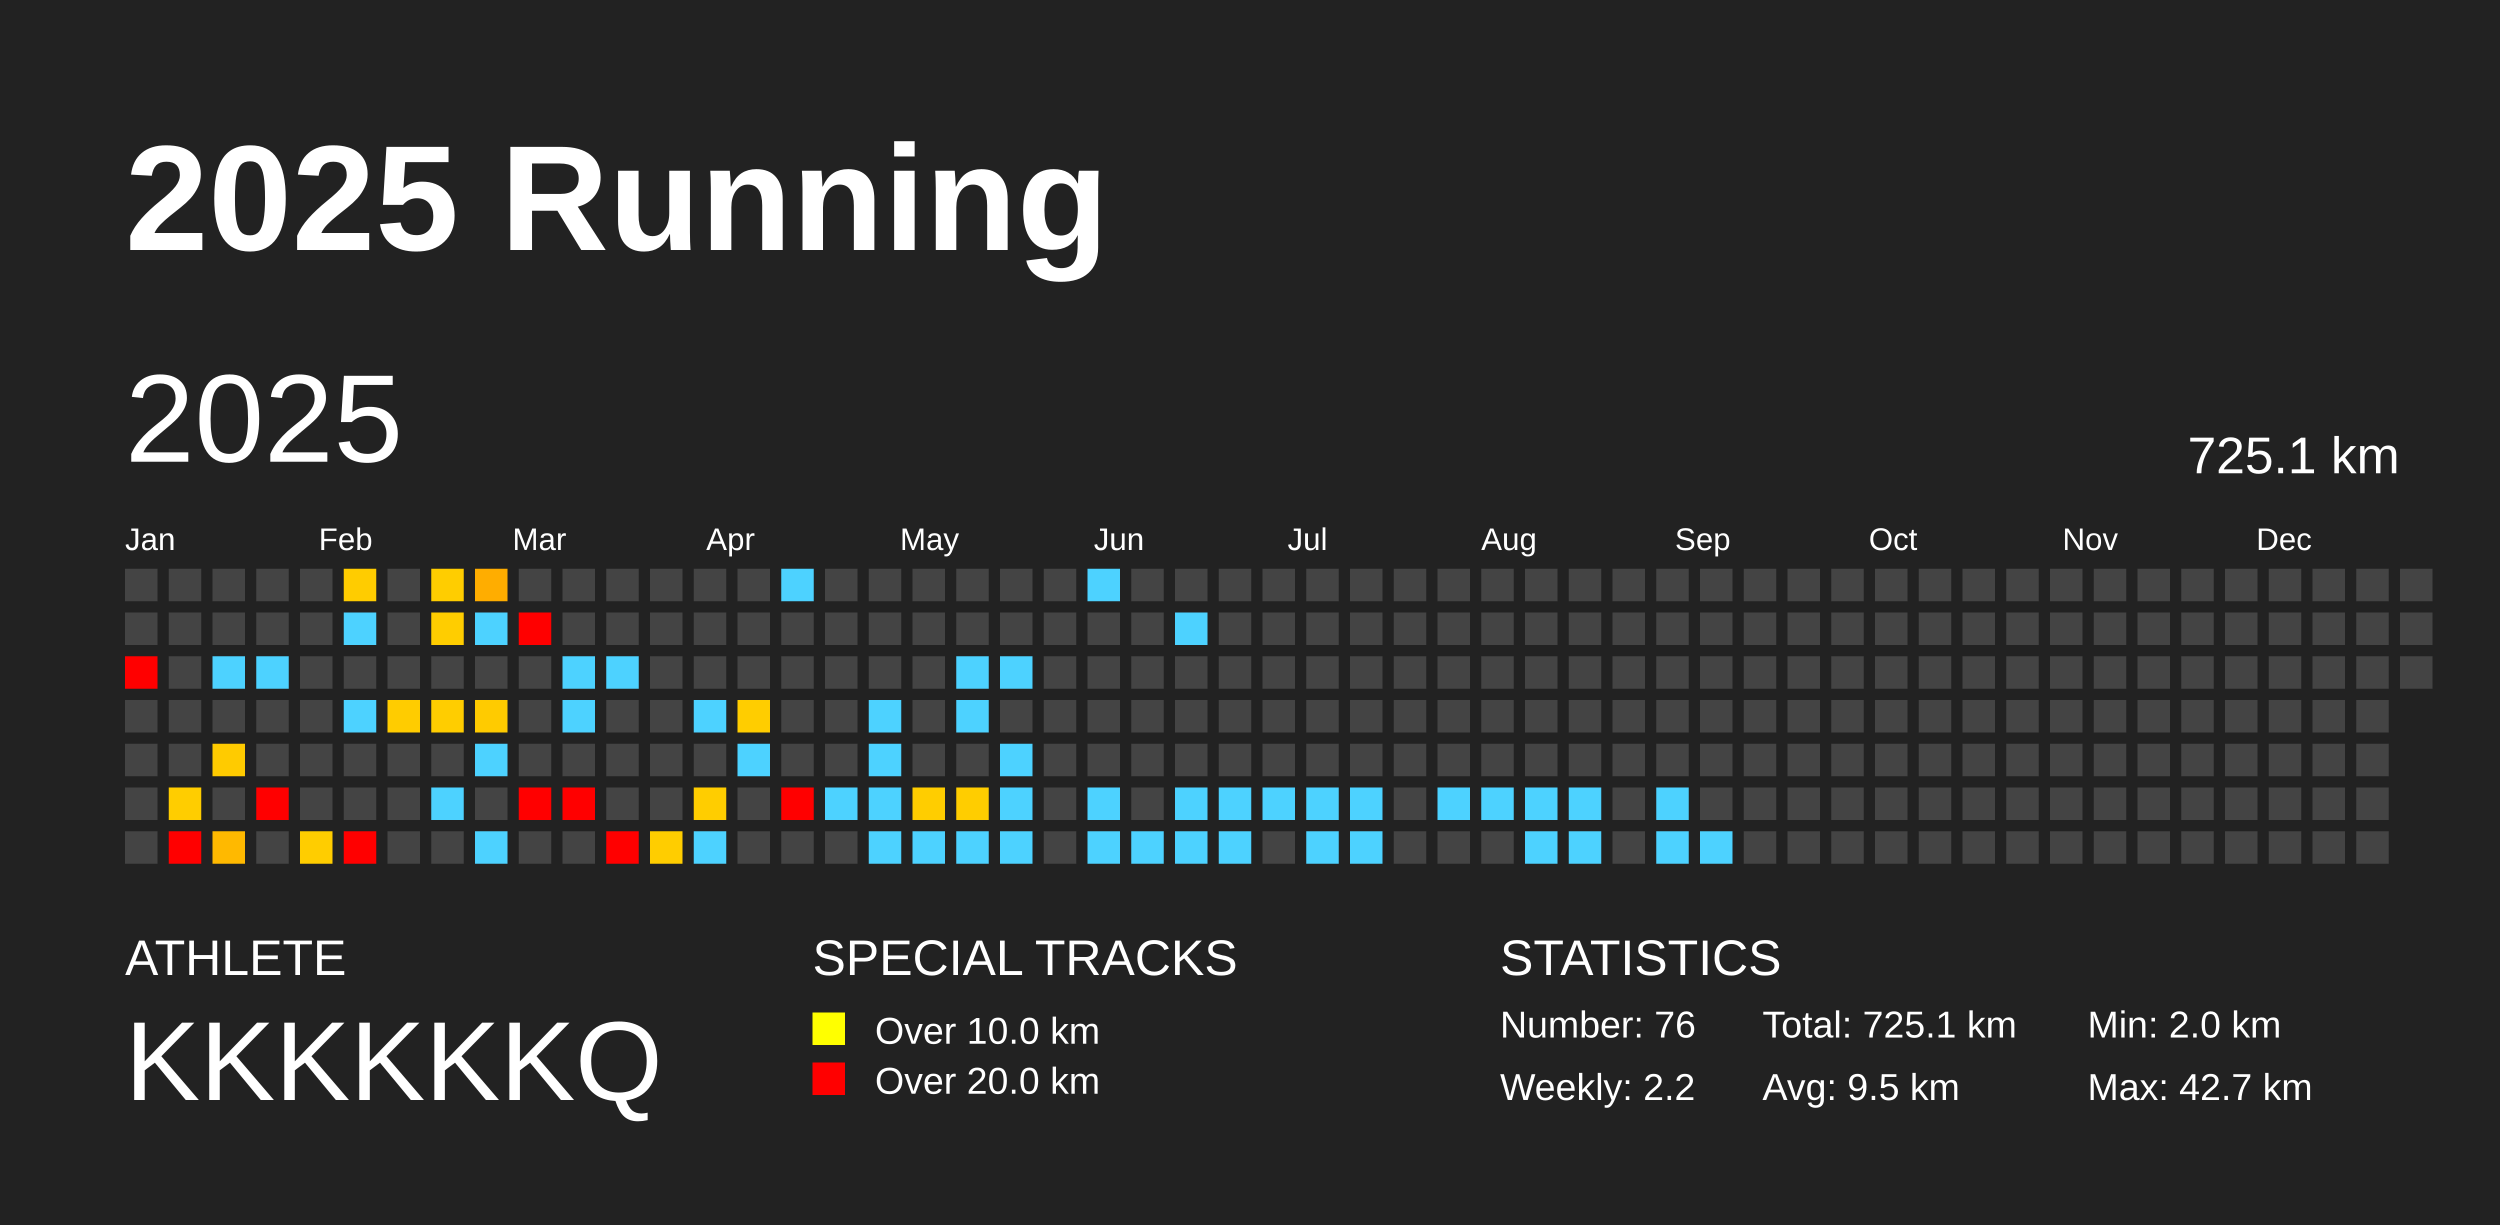
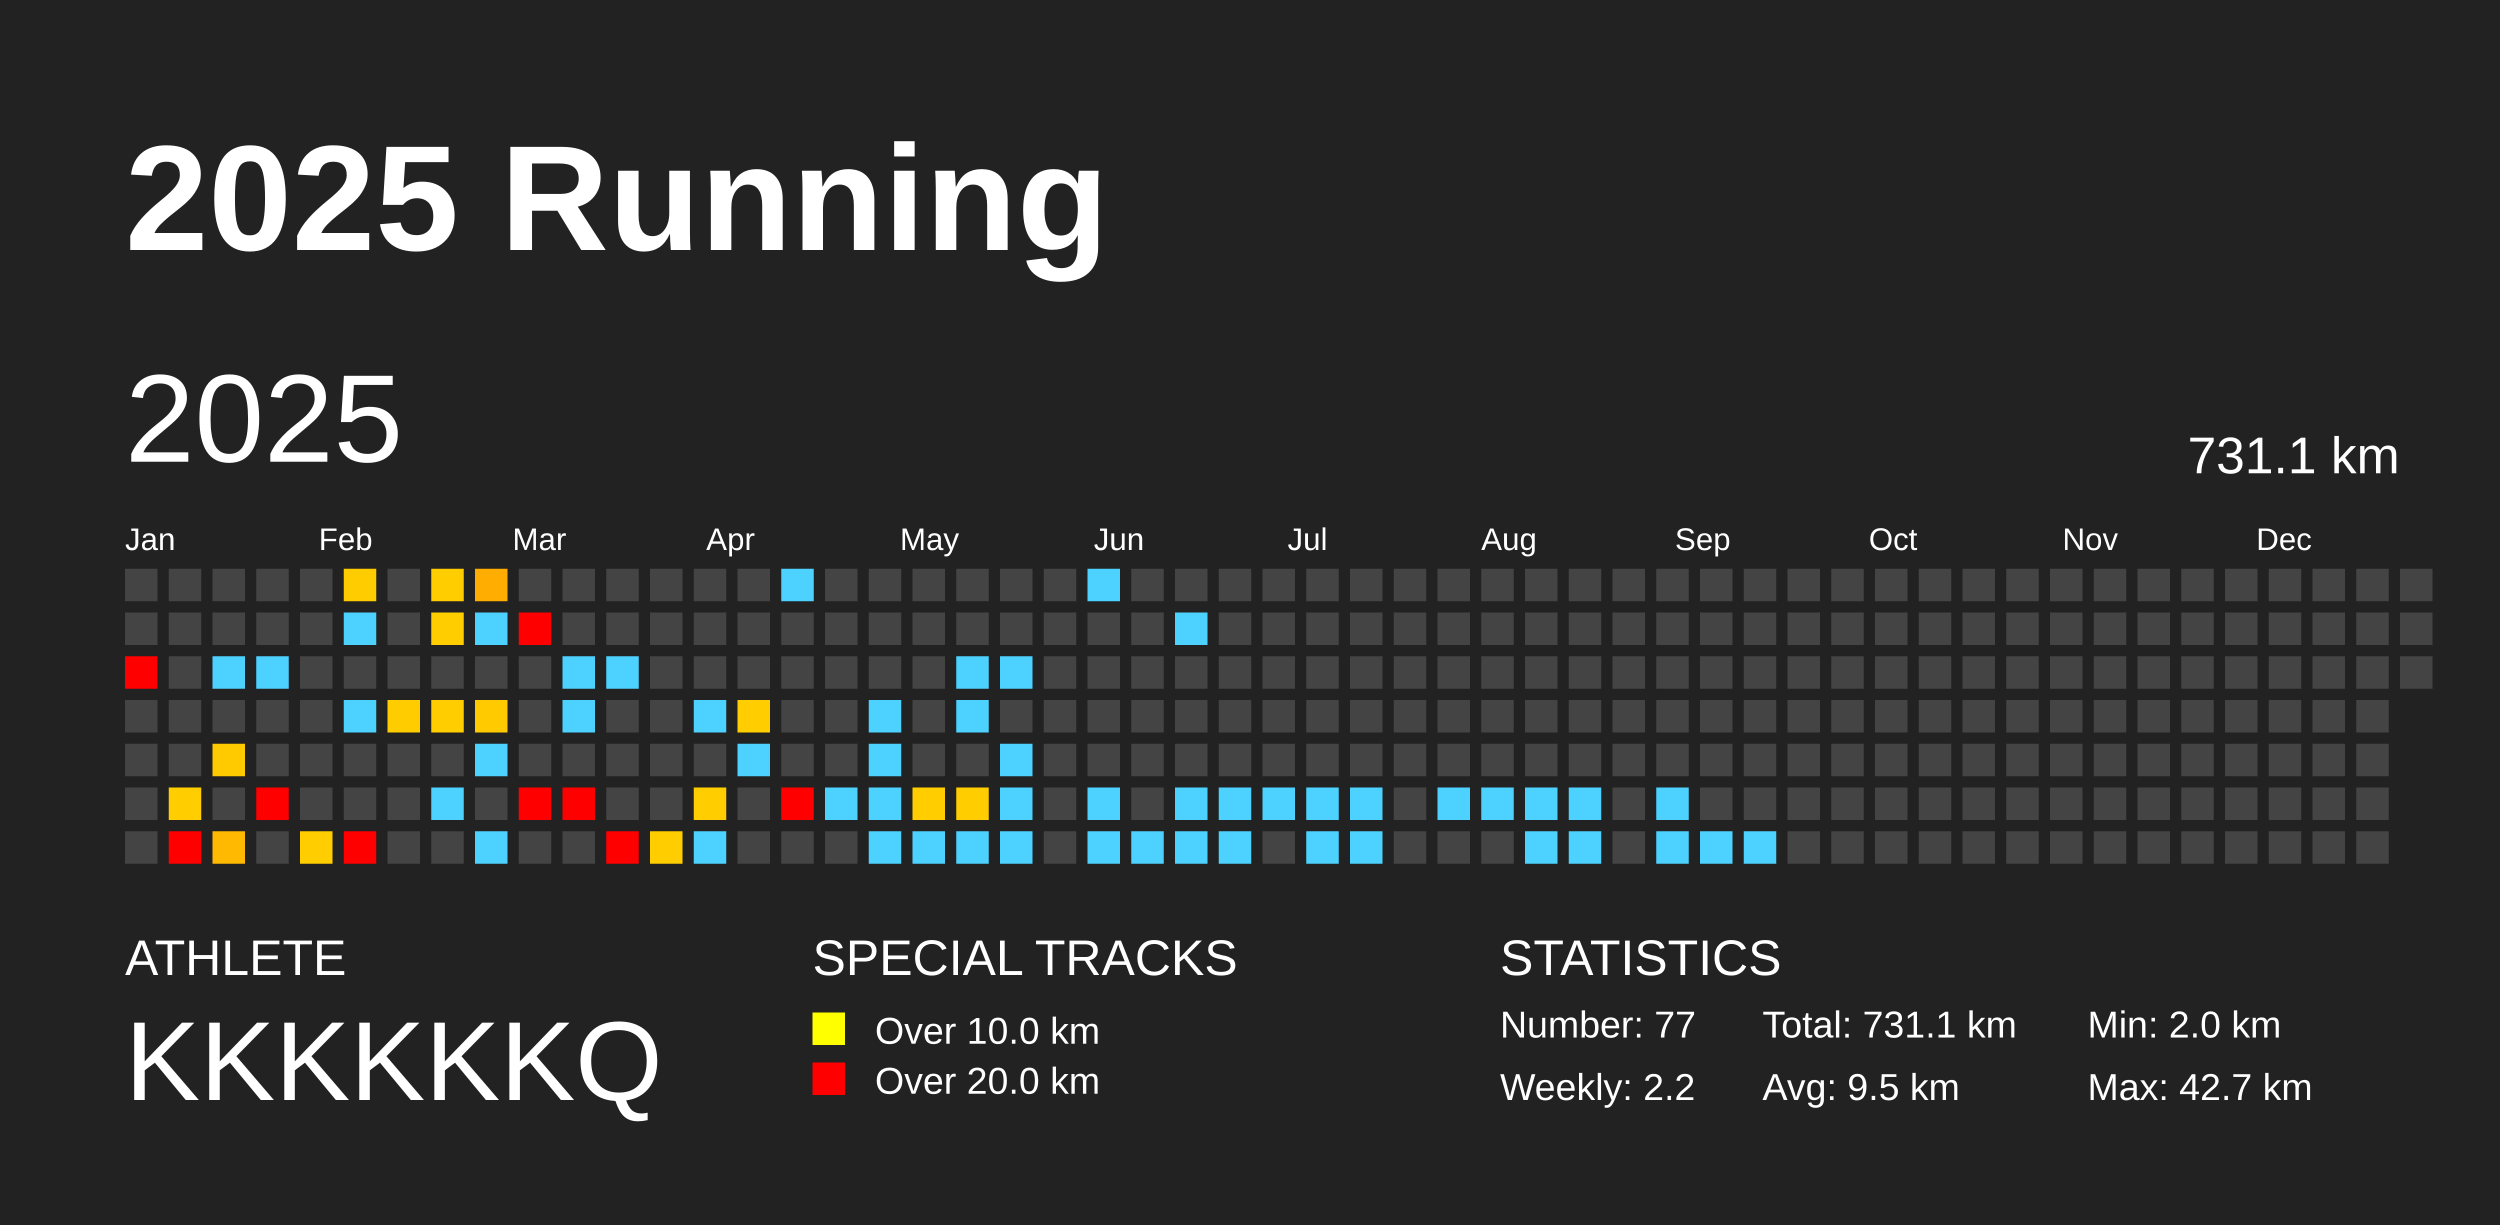
<svg xmlns="http://www.w3.org/2000/svg" baseProfile="full" height="98mm" version="1.1" viewBox="0,0,200,98" width="200mm">
  <defs />
  <rect fill="#222222" height="98" width="200" x="0" y="0" />
  <text fill="#FFFFFF" style="font-size:12px; font-family:Arial; font-weight:bold;" x="10" y="20">2025 Running</text>
  <text fill="#FFFFFF" style="font-size:4px; font-family:Arial" x="10" y="78">ATHLETE</text>
  <text fill="#FFFFFF" style="font-size:9px; font-family:Arial" x="10" y="88">KKKKKKQ</text>
  <text fill="#FFFFFF" style="font-size:4px; font-family:Arial" x="65" y="78">SPECIAL TRACKS</text>
  <rect fill="yellow" height="2.6" width="2.6" x="65" y="81" />
  <text fill="#FFFFFF" style="font-size:3px; font-family:Arial" x="70" y="83.5">Over 10.0 km</text>
  <rect fill="red" height="2.6" width="2.6" x="65" y="85" />
  <text fill="#FFFFFF" style="font-size:3px; font-family:Arial" x="70" y="87.5">Over 20.0 km</text>
  <text fill="#FFFFFF" style="font-size:4px; font-family:Arial" x="120" y="78">STATISTICS</text>
-   <text fill="#FFFFFF" style="font-size:3px; font-family:Arial" x="120" y="83">Number: 76</text>
+   <text fill="#FFFFFF" style="font-size:3px; font-family:Arial" x="120" y="83">Number: 77</text>
  <text fill="#FFFFFF" style="font-size:3px; font-family:Arial" x="120" y="88">Weekly: 2.2</text>
-   <text fill="#FFFFFF" style="font-size:3px; font-family:Arial" x="141" y="83">Total: 725.1 km</text>
+   <text fill="#FFFFFF" style="font-size:3px; font-family:Arial" x="141" y="83">Total: 731.1 km</text>
  <text fill="#FFFFFF" style="font-size:3px; font-family:Arial" x="141" y="88">Avg: 9.5 km</text>
  <text fill="#FFFFFF" style="font-size:3px; font-family:Arial" x="167" y="83">Min: 2.0 km</text>
  <text fill="#FFFFFF" style="font-size:3px; font-family:Arial" x="167" y="88">Max: 42.7 km</text>
  <text dominant-baseline="hanging" fill="#FFFFFF" style="font-size:10.0px; font-family:Arial;" x="10" y="30">2025</text>
-   <text dominant-baseline="hanging" fill="#FFFFFF" style="font-size:4.125px; font-family:Arial;" x="175" y="35">725.1 km</text>
+   <text dominant-baseline="hanging" fill="#FFFFFF" style="font-size:4.125px; font-family:Arial;" x="175" y="35">731.1 km</text>
  <text fill="#FFFFFF" style="font-size:2.5px; font-family:Arial" x="10.0" y="44">Jan</text>
  <text fill="#FFFFFF" style="font-size:2.5px; font-family:Arial" x="25.5" y="44">Feb</text>
  <text fill="#FFFFFF" style="font-size:2.5px; font-family:Arial" x="41.0" y="44">Mar</text>
  <text fill="#FFFFFF" style="font-size:2.5px; font-family:Arial" x="56.5" y="44">Apr</text>
  <text fill="#FFFFFF" style="font-size:2.5px; font-family:Arial" x="72.0" y="44">May</text>
  <text fill="#FFFFFF" style="font-size:2.5px; font-family:Arial" x="87.5" y="44">Jun</text>
  <text fill="#FFFFFF" style="font-size:2.5px; font-family:Arial" x="103.0" y="44">Jul</text>
  <text fill="#FFFFFF" style="font-size:2.5px; font-family:Arial" x="118.5" y="44">Aug</text>
  <text fill="#FFFFFF" style="font-size:2.5px; font-family:Arial" x="134.0" y="44">Sep</text>
  <text fill="#FFFFFF" style="font-size:2.5px; font-family:Arial" x="149.5" y="44">Oct</text>
  <text fill="#FFFFFF" style="font-size:2.5px; font-family:Arial" x="165.0" y="44">Nov</text>
  <text fill="#FFFFFF" style="font-size:2.5px; font-family:Arial" x="180.5" y="44">Dec</text>
  <rect fill="#444444" height="2.6" width="2.6" x="10.0" y="45.5" />
  <rect fill="#444444" height="2.6" width="2.6" x="10.0" y="49.0" />
  <rect fill="red" height="2.6" width="2.6" x="10.0" y="52.5" />
  <rect fill="#444444" height="2.6" width="2.6" x="10.0" y="56.0" />
  <rect fill="#444444" height="2.6" width="2.6" x="10.0" y="59.5" />
  <rect fill="#444444" height="2.6" width="2.6" x="10.0" y="63.0" />
  <rect fill="#444444" height="2.6" width="2.6" x="10.0" y="66.5" />
  <rect fill="#444444" height="2.6" width="2.6" x="13.5" y="45.5" />
  <rect fill="#444444" height="2.6" width="2.6" x="13.5" y="49.0" />
  <rect fill="#444444" height="2.6" width="2.6" x="13.5" y="52.5" />
  <rect fill="#444444" height="2.6" width="2.6" x="13.5" y="56.0" />
  <rect fill="#444444" height="2.6" width="2.6" x="13.5" y="59.5" />
  <rect fill="#ffcd00" height="2.6" width="2.6" x="13.5" y="63.0" />
  <rect fill="red" height="2.6" width="2.6" x="13.5" y="66.5" />
  <rect fill="#444444" height="2.6" width="2.6" x="17.0" y="45.5" />
  <rect fill="#444444" height="2.6" width="2.6" x="17.0" y="49.0" />
  <rect fill="#4dd2ff" height="2.6" width="2.6" x="17.0" y="52.5" />
  <rect fill="#444444" height="2.6" width="2.6" x="17.0" y="56.0" />
  <rect fill="#ffcb00" height="2.6" width="2.6" x="17.0" y="59.5" />
  <rect fill="#444444" height="2.6" width="2.6" x="17.0" y="63.0" />
  <rect fill="#ffb900" height="2.6" width="2.6" x="17.0" y="66.5" />
  <rect fill="#444444" height="2.6" width="2.6" x="20.5" y="45.5" />
  <rect fill="#444444" height="2.6" width="2.6" x="20.5" y="49.0" />
  <rect fill="#4dd2ff" height="2.6" width="2.6" x="20.5" y="52.5" />
  <rect fill="#444444" height="2.6" width="2.6" x="20.5" y="56.0" />
  <rect fill="#444444" height="2.6" width="2.6" x="20.5" y="59.5" />
  <rect fill="red" height="2.6" width="2.6" x="20.5" y="63.0" />
  <rect fill="#444444" height="2.6" width="2.6" x="20.5" y="66.5" />
  <rect fill="#444444" height="2.6" width="2.6" x="24.0" y="45.5" />
  <rect fill="#444444" height="2.6" width="2.6" x="24.0" y="49.0" />
  <rect fill="#444444" height="2.6" width="2.6" x="24.0" y="52.5" />
  <rect fill="#444444" height="2.6" width="2.6" x="24.0" y="56.0" />
  <rect fill="#444444" height="2.6" width="2.6" x="24.0" y="59.5" />
  <rect fill="#444444" height="2.6" width="2.6" x="24.0" y="63.0" />
  <rect fill="#ffcd00" height="2.6" width="2.6" x="24.0" y="66.5" />
  <rect fill="#ffcc00" height="2.6" width="2.6" x="27.5" y="45.5" />
  <rect fill="#4dd2ff" height="2.6" width="2.6" x="27.5" y="49.0" />
  <rect fill="#444444" height="2.6" width="2.6" x="27.5" y="52.5" />
  <rect fill="#4dd2ff" height="2.6" width="2.6" x="27.5" y="56.0" />
  <rect fill="#444444" height="2.6" width="2.6" x="27.5" y="59.5" />
  <rect fill="#444444" height="2.6" width="2.6" x="27.5" y="63.0" />
  <rect fill="red" height="2.6" width="2.6" x="27.5" y="66.5" />
  <rect fill="#444444" height="2.6" width="2.6" x="31.0" y="45.5" />
  <rect fill="#444444" height="2.6" width="2.6" x="31.0" y="49.0" />
  <rect fill="#444444" height="2.6" width="2.6" x="31.0" y="52.5" />
  <rect fill="#ffcc00" height="2.6" width="2.6" x="31.0" y="56.0" />
  <rect fill="#444444" height="2.6" width="2.6" x="31.0" y="59.5" />
  <rect fill="#444444" height="2.6" width="2.6" x="31.0" y="63.0" />
  <rect fill="#444444" height="2.6" width="2.6" x="31.0" y="66.5" />
  <rect fill="#ffcd00" height="2.6" width="2.6" x="34.5" y="45.5" />
  <rect fill="#ffcd00" height="2.6" width="2.6" x="34.5" y="49.0" />
  <rect fill="#444444" height="2.6" width="2.6" x="34.5" y="52.5" />
  <rect fill="#ffcd00" height="2.6" width="2.6" x="34.5" y="56.0" />
  <rect fill="#444444" height="2.6" width="2.6" x="34.5" y="59.5" />
  <rect fill="#4dd2ff" height="2.6" width="2.6" x="34.5" y="63.0" />
  <rect fill="#444444" height="2.6" width="2.6" x="34.5" y="66.5" />
  <rect fill="#ffad00" height="2.6" width="2.6" x="38.0" y="45.5" />
  <rect fill="#4dd2ff" height="2.6" width="2.6" x="38.0" y="49.0" />
  <rect fill="#444444" height="2.6" width="2.6" x="38.0" y="52.5" />
  <rect fill="#ffcb00" height="2.6" width="2.6" x="38.0" y="56.0" />
  <rect fill="#4dd2ff" height="2.6" width="2.6" x="38.0" y="59.5" />
  <rect fill="#444444" height="2.6" width="2.6" x="38.0" y="63.0" />
  <rect fill="#4dd2ff" height="2.6" width="2.6" x="38.0" y="66.5" />
  <rect fill="#444444" height="2.6" width="2.6" x="41.5" y="45.5" />
  <rect fill="red" height="2.6" width="2.6" x="41.5" y="49.0" />
  <rect fill="#444444" height="2.6" width="2.6" x="41.5" y="52.5" />
  <rect fill="#444444" height="2.6" width="2.6" x="41.5" y="56.0" />
  <rect fill="#444444" height="2.6" width="2.6" x="41.5" y="59.5" />
  <rect fill="red" height="2.6" width="2.6" x="41.5" y="63.0" />
  <rect fill="#444444" height="2.6" width="2.6" x="41.5" y="66.5" />
  <rect fill="#444444" height="2.6" width="2.6" x="45.0" y="45.5" />
  <rect fill="#444444" height="2.6" width="2.6" x="45.0" y="49.0" />
  <rect fill="#4dd2ff" height="2.6" width="2.6" x="45.0" y="52.5" />
  <rect fill="#4dd2ff" height="2.6" width="2.6" x="45.0" y="56.0" />
  <rect fill="#444444" height="2.6" width="2.6" x="45.0" y="59.5" />
  <rect fill="red" height="2.6" width="2.6" x="45.0" y="63.0" />
  <rect fill="#444444" height="2.6" width="2.6" x="45.0" y="66.5" />
  <rect fill="#444444" height="2.6" width="2.6" x="48.5" y="45.5" />
  <rect fill="#444444" height="2.6" width="2.6" x="48.5" y="49.0" />
  <rect fill="#4dd2ff" height="2.6" width="2.6" x="48.5" y="52.5" />
  <rect fill="#444444" height="2.6" width="2.6" x="48.5" y="56.0" />
  <rect fill="#444444" height="2.6" width="2.6" x="48.5" y="59.5" />
  <rect fill="#444444" height="2.6" width="2.6" x="48.5" y="63.0" />
  <rect fill="red" height="2.6" width="2.6" x="48.5" y="66.5" />
  <rect fill="#444444" height="2.6" width="2.6" x="52.0" y="45.5" />
  <rect fill="#444444" height="2.6" width="2.6" x="52.0" y="49.0" />
  <rect fill="#444444" height="2.6" width="2.6" x="52.0" y="52.5" />
  <rect fill="#444444" height="2.6" width="2.6" x="52.0" y="56.0" />
  <rect fill="#444444" height="2.6" width="2.6" x="52.0" y="59.5" />
  <rect fill="#444444" height="2.6" width="2.6" x="52.0" y="63.0" />
  <rect fill="#ffcd00" height="2.6" width="2.6" x="52.0" y="66.5" />
  <rect fill="#444444" height="2.6" width="2.6" x="55.5" y="45.5" />
  <rect fill="#444444" height="2.6" width="2.6" x="55.5" y="49.0" />
  <rect fill="#444444" height="2.6" width="2.6" x="55.5" y="52.5" />
  <rect fill="#4dd2ff" height="2.6" width="2.6" x="55.5" y="56.0" />
  <rect fill="#444444" height="2.6" width="2.6" x="55.5" y="59.5" />
  <rect fill="#ffcd00" height="2.6" width="2.6" x="55.5" y="63.0" />
  <rect fill="#4dd2ff" height="2.6" width="2.6" x="55.5" y="66.5" />
  <rect fill="#444444" height="2.6" width="2.6" x="59.0" y="45.5" />
  <rect fill="#444444" height="2.6" width="2.6" x="59.0" y="49.0" />
  <rect fill="#444444" height="2.6" width="2.6" x="59.0" y="52.5" />
  <rect fill="#ffcd00" height="2.6" width="2.6" x="59.0" y="56.0" />
  <rect fill="#4dd2ff" height="2.6" width="2.6" x="59.0" y="59.5" />
  <rect fill="#444444" height="2.6" width="2.6" x="59.0" y="63.0" />
  <rect fill="#444444" height="2.6" width="2.6" x="59.0" y="66.5" />
  <rect fill="#4dd2ff" height="2.6" width="2.6" x="62.5" y="45.5" />
  <rect fill="#444444" height="2.6" width="2.6" x="62.5" y="49.0" />
  <rect fill="#444444" height="2.6" width="2.6" x="62.5" y="52.5" />
  <rect fill="#444444" height="2.6" width="2.6" x="62.5" y="56.0" />
  <rect fill="#444444" height="2.6" width="2.6" x="62.5" y="59.5" />
  <rect fill="red" height="2.6" width="2.6" x="62.5" y="63.0" />
  <rect fill="#444444" height="2.6" width="2.6" x="62.5" y="66.5" />
  <rect fill="#444444" height="2.6" width="2.6" x="66.0" y="45.5" />
  <rect fill="#444444" height="2.6" width="2.6" x="66.0" y="49.0" />
  <rect fill="#444444" height="2.6" width="2.6" x="66.0" y="52.5" />
  <rect fill="#444444" height="2.6" width="2.6" x="66.0" y="56.0" />
  <rect fill="#444444" height="2.6" width="2.6" x="66.0" y="59.5" />
  <rect fill="#4dd2ff" height="2.6" width="2.6" x="66.0" y="63.0" />
  <rect fill="#444444" height="2.6" width="2.6" x="66.0" y="66.5" />
  <rect fill="#444444" height="2.6" width="2.6" x="69.5" y="45.5" />
  <rect fill="#444444" height="2.6" width="2.6" x="69.5" y="49.0" />
  <rect fill="#444444" height="2.6" width="2.6" x="69.5" y="52.5" />
  <rect fill="#4dd2ff" height="2.6" width="2.6" x="69.5" y="56.0" />
  <rect fill="#4dd2ff" height="2.6" width="2.6" x="69.5" y="59.5" />
  <rect fill="#4dd2ff" height="2.6" width="2.6" x="69.5" y="63.0" />
  <rect fill="#4dd2ff" height="2.6" width="2.6" x="69.5" y="66.5" />
  <rect fill="#444444" height="2.6" width="2.6" x="73.0" y="45.5" />
  <rect fill="#444444" height="2.6" width="2.6" x="73.0" y="49.0" />
  <rect fill="#444444" height="2.6" width="2.6" x="73.0" y="52.5" />
  <rect fill="#444444" height="2.6" width="2.6" x="73.0" y="56.0" />
  <rect fill="#444444" height="2.6" width="2.6" x="73.0" y="59.5" />
  <rect fill="#ffcd00" height="2.6" width="2.6" x="73.0" y="63.0" />
  <rect fill="#4dd2ff" height="2.6" width="2.6" x="73.0" y="66.5" />
  <rect fill="#444444" height="2.6" width="2.6" x="76.5" y="45.5" />
  <rect fill="#444444" height="2.6" width="2.6" x="76.5" y="49.0" />
  <rect fill="#4dd2ff" height="2.6" width="2.6" x="76.5" y="52.5" />
  <rect fill="#4dd2ff" height="2.6" width="2.6" x="76.5" y="56.0" />
  <rect fill="#444444" height="2.6" width="2.6" x="76.5" y="59.5" />
  <rect fill="#ffcd00" height="2.6" width="2.6" x="76.5" y="63.0" />
  <rect fill="#4dd2ff" height="2.6" width="2.6" x="76.5" y="66.5" />
  <rect fill="#444444" height="2.6" width="2.6" x="80.0" y="45.5" />
  <rect fill="#444444" height="2.6" width="2.6" x="80.0" y="49.0" />
  <rect fill="#4dd2ff" height="2.6" width="2.6" x="80.0" y="52.5" />
  <rect fill="#444444" height="2.6" width="2.6" x="80.0" y="56.0" />
  <rect fill="#4dd2ff" height="2.6" width="2.6" x="80.0" y="59.5" />
  <rect fill="#4dd2ff" height="2.6" width="2.6" x="80.0" y="63.0" />
  <rect fill="#4dd2ff" height="2.6" width="2.6" x="80.0" y="66.5" />
  <rect fill="#444444" height="2.6" width="2.6" x="83.5" y="45.5" />
  <rect fill="#444444" height="2.6" width="2.6" x="83.5" y="49.0" />
  <rect fill="#444444" height="2.6" width="2.6" x="83.5" y="52.5" />
  <rect fill="#444444" height="2.6" width="2.6" x="83.5" y="56.0" />
  <rect fill="#444444" height="2.6" width="2.6" x="83.5" y="59.5" />
  <rect fill="#444444" height="2.6" width="2.6" x="83.5" y="63.0" />
  <rect fill="#444444" height="2.6" width="2.6" x="83.5" y="66.5" />
  <rect fill="#4dd2ff" height="2.6" width="2.6" x="87.0" y="45.5" />
  <rect fill="#444444" height="2.6" width="2.6" x="87.0" y="49.0" />
  <rect fill="#444444" height="2.6" width="2.6" x="87.0" y="52.5" />
  <rect fill="#444444" height="2.6" width="2.6" x="87.0" y="56.0" />
  <rect fill="#444444" height="2.6" width="2.6" x="87.0" y="59.5" />
  <rect fill="#4dd2ff" height="2.6" width="2.6" x="87.0" y="63.0" />
  <rect fill="#4dd2ff" height="2.6" width="2.6" x="87.0" y="66.5" />
  <rect fill="#444444" height="2.6" width="2.6" x="90.5" y="45.5" />
  <rect fill="#444444" height="2.6" width="2.6" x="90.5" y="49.0" />
  <rect fill="#444444" height="2.6" width="2.6" x="90.5" y="52.5" />
  <rect fill="#444444" height="2.6" width="2.6" x="90.5" y="56.0" />
  <rect fill="#444444" height="2.6" width="2.6" x="90.5" y="59.5" />
  <rect fill="#444444" height="2.6" width="2.6" x="90.5" y="63.0" />
  <rect fill="#4dd2ff" height="2.6" width="2.6" x="90.5" y="66.5" />
  <rect fill="#444444" height="2.6" width="2.6" x="94.0" y="45.5" />
  <rect fill="#4dd2ff" height="2.6" width="2.6" x="94.0" y="49.0" />
  <rect fill="#444444" height="2.6" width="2.6" x="94.0" y="52.5" />
  <rect fill="#444444" height="2.6" width="2.6" x="94.0" y="56.0" />
  <rect fill="#444444" height="2.6" width="2.6" x="94.0" y="59.5" />
  <rect fill="#4dd2ff" height="2.6" width="2.6" x="94.0" y="63.0" />
  <rect fill="#4dd2ff" height="2.6" width="2.6" x="94.0" y="66.5" />
  <rect fill="#444444" height="2.6" width="2.6" x="97.5" y="45.5" />
  <rect fill="#444444" height="2.6" width="2.6" x="97.5" y="49.0" />
  <rect fill="#444444" height="2.6" width="2.6" x="97.5" y="52.5" />
  <rect fill="#444444" height="2.6" width="2.6" x="97.5" y="56.0" />
  <rect fill="#444444" height="2.6" width="2.6" x="97.5" y="59.5" />
  <rect fill="#4dd2ff" height="2.6" width="2.6" x="97.5" y="63.0" />
  <rect fill="#4dd2ff" height="2.6" width="2.6" x="97.5" y="66.5" />
  <rect fill="#444444" height="2.6" width="2.6" x="101.0" y="45.5" />
  <rect fill="#444444" height="2.6" width="2.6" x="101.0" y="49.0" />
  <rect fill="#444444" height="2.6" width="2.6" x="101.0" y="52.5" />
  <rect fill="#444444" height="2.6" width="2.6" x="101.0" y="56.0" />
  <rect fill="#444444" height="2.6" width="2.6" x="101.0" y="59.5" />
  <rect fill="#4dd2ff" height="2.6" width="2.6" x="101.0" y="63.0" />
  <rect fill="#444444" height="2.6" width="2.6" x="101.0" y="66.5" />
  <rect fill="#444444" height="2.6" width="2.6" x="104.5" y="45.5" />
  <rect fill="#444444" height="2.6" width="2.6" x="104.5" y="49.0" />
  <rect fill="#444444" height="2.6" width="2.6" x="104.5" y="52.5" />
  <rect fill="#444444" height="2.6" width="2.6" x="104.5" y="56.0" />
  <rect fill="#444444" height="2.6" width="2.6" x="104.5" y="59.5" />
  <rect fill="#4dd2ff" height="2.6" width="2.6" x="104.5" y="63.0" />
  <rect fill="#4dd2ff" height="2.6" width="2.6" x="104.5" y="66.5" />
  <rect fill="#444444" height="2.6" width="2.6" x="108.0" y="45.5" />
  <rect fill="#444444" height="2.6" width="2.6" x="108.0" y="49.0" />
  <rect fill="#444444" height="2.6" width="2.6" x="108.0" y="52.5" />
  <rect fill="#444444" height="2.6" width="2.6" x="108.0" y="56.0" />
  <rect fill="#444444" height="2.6" width="2.6" x="108.0" y="59.5" />
  <rect fill="#4dd2ff" height="2.6" width="2.6" x="108.0" y="63.0" />
  <rect fill="#4dd2ff" height="2.6" width="2.6" x="108.0" y="66.5" />
  <rect fill="#444444" height="2.6" width="2.6" x="111.5" y="45.5" />
  <rect fill="#444444" height="2.6" width="2.6" x="111.5" y="49.0" />
  <rect fill="#444444" height="2.6" width="2.6" x="111.5" y="52.5" />
  <rect fill="#444444" height="2.6" width="2.6" x="111.5" y="56.0" />
  <rect fill="#444444" height="2.6" width="2.6" x="111.5" y="59.5" />
  <rect fill="#444444" height="2.6" width="2.6" x="111.5" y="63.0" />
  <rect fill="#444444" height="2.6" width="2.6" x="111.5" y="66.5" />
  <rect fill="#444444" height="2.6" width="2.6" x="115.0" y="45.5" />
  <rect fill="#444444" height="2.6" width="2.6" x="115.0" y="49.0" />
  <rect fill="#444444" height="2.6" width="2.6" x="115.0" y="52.5" />
  <rect fill="#444444" height="2.6" width="2.6" x="115.0" y="56.0" />
  <rect fill="#444444" height="2.6" width="2.6" x="115.0" y="59.5" />
  <rect fill="#4dd2ff" height="2.6" width="2.6" x="115.0" y="63.0" />
  <rect fill="#444444" height="2.6" width="2.6" x="115.0" y="66.5" />
  <rect fill="#444444" height="2.6" width="2.6" x="118.5" y="45.5" />
  <rect fill="#444444" height="2.6" width="2.6" x="118.5" y="49.0" />
  <rect fill="#444444" height="2.6" width="2.6" x="118.5" y="52.5" />
  <rect fill="#444444" height="2.6" width="2.6" x="118.5" y="56.0" />
  <rect fill="#444444" height="2.6" width="2.6" x="118.5" y="59.5" />
  <rect fill="#4dd2ff" height="2.6" width="2.6" x="118.5" y="63.0" />
  <rect fill="#444444" height="2.6" width="2.6" x="118.5" y="66.5" />
  <rect fill="#444444" height="2.6" width="2.6" x="122.0" y="45.5" />
  <rect fill="#444444" height="2.6" width="2.6" x="122.0" y="49.0" />
  <rect fill="#444444" height="2.6" width="2.6" x="122.0" y="52.5" />
  <rect fill="#444444" height="2.6" width="2.6" x="122.0" y="56.0" />
  <rect fill="#444444" height="2.6" width="2.6" x="122.0" y="59.5" />
  <rect fill="#4dd2ff" height="2.6" width="2.6" x="122.0" y="63.0" />
  <rect fill="#4dd2ff" height="2.6" width="2.6" x="122.0" y="66.5" />
  <rect fill="#444444" height="2.6" width="2.6" x="125.5" y="45.5" />
  <rect fill="#444444" height="2.6" width="2.6" x="125.5" y="49.0" />
  <rect fill="#444444" height="2.6" width="2.6" x="125.5" y="52.5" />
  <rect fill="#444444" height="2.6" width="2.6" x="125.5" y="56.0" />
  <rect fill="#444444" height="2.6" width="2.6" x="125.5" y="59.5" />
  <rect fill="#4dd2ff" height="2.6" width="2.6" x="125.5" y="63.0" />
  <rect fill="#4dd2ff" height="2.6" width="2.6" x="125.5" y="66.5" />
  <rect fill="#444444" height="2.6" width="2.6" x="129.0" y="45.5" />
  <rect fill="#444444" height="2.6" width="2.6" x="129.0" y="49.0" />
  <rect fill="#444444" height="2.6" width="2.6" x="129.0" y="52.5" />
  <rect fill="#444444" height="2.6" width="2.6" x="129.0" y="56.0" />
  <rect fill="#444444" height="2.6" width="2.6" x="129.0" y="59.5" />
  <rect fill="#444444" height="2.6" width="2.6" x="129.0" y="63.0" />
  <rect fill="#444444" height="2.6" width="2.6" x="129.0" y="66.5" />
  <rect fill="#444444" height="2.6" width="2.6" x="132.5" y="45.5" />
  <rect fill="#444444" height="2.6" width="2.6" x="132.5" y="49.0" />
  <rect fill="#444444" height="2.6" width="2.6" x="132.5" y="52.5" />
  <rect fill="#444444" height="2.6" width="2.6" x="132.5" y="56.0" />
  <rect fill="#444444" height="2.6" width="2.6" x="132.5" y="59.5" />
  <rect fill="#4dd2ff" height="2.6" width="2.6" x="132.5" y="63.0" />
  <rect fill="#4dd2ff" height="2.6" width="2.6" x="132.5" y="66.5" />
  <rect fill="#444444" height="2.6" width="2.6" x="136.0" y="45.5" />
  <rect fill="#444444" height="2.6" width="2.6" x="136.0" y="49.0" />
  <rect fill="#444444" height="2.6" width="2.6" x="136.0" y="52.5" />
  <rect fill="#444444" height="2.6" width="2.6" x="136.0" y="56.0" />
  <rect fill="#444444" height="2.6" width="2.6" x="136.0" y="59.5" />
  <rect fill="#444444" height="2.6" width="2.6" x="136.0" y="63.0" />
  <rect fill="#4dd2ff" height="2.6" width="2.6" x="136.0" y="66.5" />
  <rect fill="#444444" height="2.6" width="2.6" x="139.5" y="45.5" />
  <rect fill="#444444" height="2.6" width="2.6" x="139.5" y="49.0" />
  <rect fill="#444444" height="2.6" width="2.6" x="139.5" y="52.5" />
  <rect fill="#444444" height="2.6" width="2.6" x="139.5" y="56.0" />
  <rect fill="#444444" height="2.6" width="2.6" x="139.5" y="59.5" />
  <rect fill="#444444" height="2.6" width="2.6" x="139.5" y="63.0" />
-   <rect fill="#444444" height="2.6" width="2.6" x="139.5" y="66.5" />
+   <rect fill="#4dd2ff" height="2.6" width="2.6" x="139.5" y="66.5" />
  <rect fill="#444444" height="2.6" width="2.6" x="143.0" y="45.5" />
  <rect fill="#444444" height="2.6" width="2.6" x="143.0" y="49.0" />
  <rect fill="#444444" height="2.6" width="2.6" x="143.0" y="52.5" />
  <rect fill="#444444" height="2.6" width="2.6" x="143.0" y="56.0" />
  <rect fill="#444444" height="2.6" width="2.6" x="143.0" y="59.5" />
  <rect fill="#444444" height="2.6" width="2.6" x="143.0" y="63.0" />
  <rect fill="#444444" height="2.6" width="2.6" x="143.0" y="66.5" />
  <rect fill="#444444" height="2.6" width="2.6" x="146.5" y="45.5" />
  <rect fill="#444444" height="2.6" width="2.6" x="146.5" y="49.0" />
  <rect fill="#444444" height="2.6" width="2.6" x="146.5" y="52.5" />
  <rect fill="#444444" height="2.6" width="2.6" x="146.5" y="56.0" />
  <rect fill="#444444" height="2.6" width="2.6" x="146.5" y="59.5" />
  <rect fill="#444444" height="2.6" width="2.6" x="146.5" y="63.0" />
  <rect fill="#444444" height="2.6" width="2.6" x="146.5" y="66.5" />
  <rect fill="#444444" height="2.6" width="2.6" x="150.0" y="45.5" />
  <rect fill="#444444" height="2.6" width="2.6" x="150.0" y="49.0" />
  <rect fill="#444444" height="2.6" width="2.6" x="150.0" y="52.5" />
  <rect fill="#444444" height="2.6" width="2.6" x="150.0" y="56.0" />
  <rect fill="#444444" height="2.6" width="2.6" x="150.0" y="59.5" />
  <rect fill="#444444" height="2.6" width="2.6" x="150.0" y="63.0" />
  <rect fill="#444444" height="2.6" width="2.6" x="150.0" y="66.5" />
  <rect fill="#444444" height="2.6" width="2.6" x="153.5" y="45.5" />
  <rect fill="#444444" height="2.6" width="2.6" x="153.5" y="49.0" />
  <rect fill="#444444" height="2.6" width="2.6" x="153.5" y="52.5" />
  <rect fill="#444444" height="2.6" width="2.6" x="153.5" y="56.0" />
  <rect fill="#444444" height="2.6" width="2.6" x="153.5" y="59.5" />
  <rect fill="#444444" height="2.6" width="2.6" x="153.5" y="63.0" />
  <rect fill="#444444" height="2.6" width="2.6" x="153.5" y="66.5" />
  <rect fill="#444444" height="2.6" width="2.6" x="157.0" y="45.5" />
  <rect fill="#444444" height="2.6" width="2.6" x="157.0" y="49.0" />
  <rect fill="#444444" height="2.6" width="2.6" x="157.0" y="52.5" />
  <rect fill="#444444" height="2.6" width="2.6" x="157.0" y="56.0" />
  <rect fill="#444444" height="2.6" width="2.6" x="157.0" y="59.5" />
  <rect fill="#444444" height="2.6" width="2.6" x="157.0" y="63.0" />
  <rect fill="#444444" height="2.6" width="2.6" x="157.0" y="66.5" />
  <rect fill="#444444" height="2.6" width="2.6" x="160.5" y="45.5" />
  <rect fill="#444444" height="2.6" width="2.6" x="160.5" y="49.0" />
  <rect fill="#444444" height="2.6" width="2.6" x="160.5" y="52.5" />
  <rect fill="#444444" height="2.6" width="2.6" x="160.5" y="56.0" />
  <rect fill="#444444" height="2.6" width="2.6" x="160.5" y="59.5" />
  <rect fill="#444444" height="2.6" width="2.6" x="160.5" y="63.0" />
  <rect fill="#444444" height="2.6" width="2.6" x="160.5" y="66.5" />
  <rect fill="#444444" height="2.6" width="2.6" x="164.0" y="45.5" />
  <rect fill="#444444" height="2.6" width="2.6" x="164.0" y="49.0" />
  <rect fill="#444444" height="2.6" width="2.6" x="164.0" y="52.5" />
  <rect fill="#444444" height="2.6" width="2.6" x="164.0" y="56.0" />
  <rect fill="#444444" height="2.6" width="2.6" x="164.0" y="59.5" />
  <rect fill="#444444" height="2.6" width="2.6" x="164.0" y="63.0" />
  <rect fill="#444444" height="2.6" width="2.6" x="164.0" y="66.5" />
  <rect fill="#444444" height="2.6" width="2.6" x="167.5" y="45.5" />
  <rect fill="#444444" height="2.6" width="2.6" x="167.5" y="49.0" />
  <rect fill="#444444" height="2.6" width="2.6" x="167.5" y="52.5" />
  <rect fill="#444444" height="2.6" width="2.6" x="167.5" y="56.0" />
  <rect fill="#444444" height="2.6" width="2.6" x="167.5" y="59.5" />
  <rect fill="#444444" height="2.6" width="2.6" x="167.5" y="63.0" />
  <rect fill="#444444" height="2.6" width="2.6" x="167.5" y="66.5" />
  <rect fill="#444444" height="2.6" width="2.6" x="171.0" y="45.5" />
  <rect fill="#444444" height="2.6" width="2.6" x="171.0" y="49.0" />
  <rect fill="#444444" height="2.6" width="2.6" x="171.0" y="52.5" />
  <rect fill="#444444" height="2.6" width="2.6" x="171.0" y="56.0" />
  <rect fill="#444444" height="2.6" width="2.6" x="171.0" y="59.5" />
  <rect fill="#444444" height="2.6" width="2.6" x="171.0" y="63.0" />
  <rect fill="#444444" height="2.6" width="2.6" x="171.0" y="66.5" />
  <rect fill="#444444" height="2.6" width="2.6" x="174.5" y="45.5" />
  <rect fill="#444444" height="2.6" width="2.6" x="174.5" y="49.0" />
  <rect fill="#444444" height="2.6" width="2.6" x="174.5" y="52.5" />
  <rect fill="#444444" height="2.6" width="2.6" x="174.5" y="56.0" />
  <rect fill="#444444" height="2.6" width="2.6" x="174.5" y="59.5" />
  <rect fill="#444444" height="2.6" width="2.6" x="174.5" y="63.0" />
  <rect fill="#444444" height="2.6" width="2.6" x="174.5" y="66.5" />
  <rect fill="#444444" height="2.6" width="2.6" x="178.0" y="45.5" />
  <rect fill="#444444" height="2.6" width="2.6" x="178.0" y="49.0" />
  <rect fill="#444444" height="2.6" width="2.6" x="178.0" y="52.5" />
  <rect fill="#444444" height="2.6" width="2.6" x="178.0" y="56.0" />
  <rect fill="#444444" height="2.6" width="2.6" x="178.0" y="59.5" />
  <rect fill="#444444" height="2.6" width="2.6" x="178.0" y="63.0" />
  <rect fill="#444444" height="2.6" width="2.6" x="178.0" y="66.5" />
  <rect fill="#444444" height="2.6" width="2.6" x="181.5" y="45.5" />
  <rect fill="#444444" height="2.6" width="2.6" x="181.5" y="49.0" />
  <rect fill="#444444" height="2.6" width="2.6" x="181.5" y="52.5" />
  <rect fill="#444444" height="2.6" width="2.6" x="181.5" y="56.0" />
  <rect fill="#444444" height="2.6" width="2.6" x="181.5" y="59.5" />
  <rect fill="#444444" height="2.6" width="2.6" x="181.5" y="63.0" />
  <rect fill="#444444" height="2.6" width="2.6" x="181.5" y="66.5" />
  <rect fill="#444444" height="2.6" width="2.6" x="185.0" y="45.5" />
  <rect fill="#444444" height="2.6" width="2.6" x="185.0" y="49.0" />
  <rect fill="#444444" height="2.6" width="2.6" x="185.0" y="52.5" />
  <rect fill="#444444" height="2.6" width="2.6" x="185.0" y="56.0" />
  <rect fill="#444444" height="2.6" width="2.6" x="185.0" y="59.5" />
  <rect fill="#444444" height="2.6" width="2.6" x="185.0" y="63.0" />
  <rect fill="#444444" height="2.6" width="2.6" x="185.0" y="66.5" />
  <rect fill="#444444" height="2.6" width="2.6" x="188.5" y="45.5" />
  <rect fill="#444444" height="2.6" width="2.6" x="188.5" y="49.0" />
  <rect fill="#444444" height="2.6" width="2.6" x="188.5" y="52.5" />
  <rect fill="#444444" height="2.6" width="2.6" x="188.5" y="56.0" />
  <rect fill="#444444" height="2.6" width="2.6" x="188.5" y="59.5" />
  <rect fill="#444444" height="2.6" width="2.6" x="188.5" y="63.0" />
  <rect fill="#444444" height="2.6" width="2.6" x="188.5" y="66.5" />
  <rect fill="#444444" height="2.6" width="2.6" x="192.0" y="45.5" />
  <rect fill="#444444" height="2.6" width="2.6" x="192.0" y="49.0" />
  <rect fill="#444444" height="2.6" width="2.6" x="192.0" y="52.5" />
</svg>
